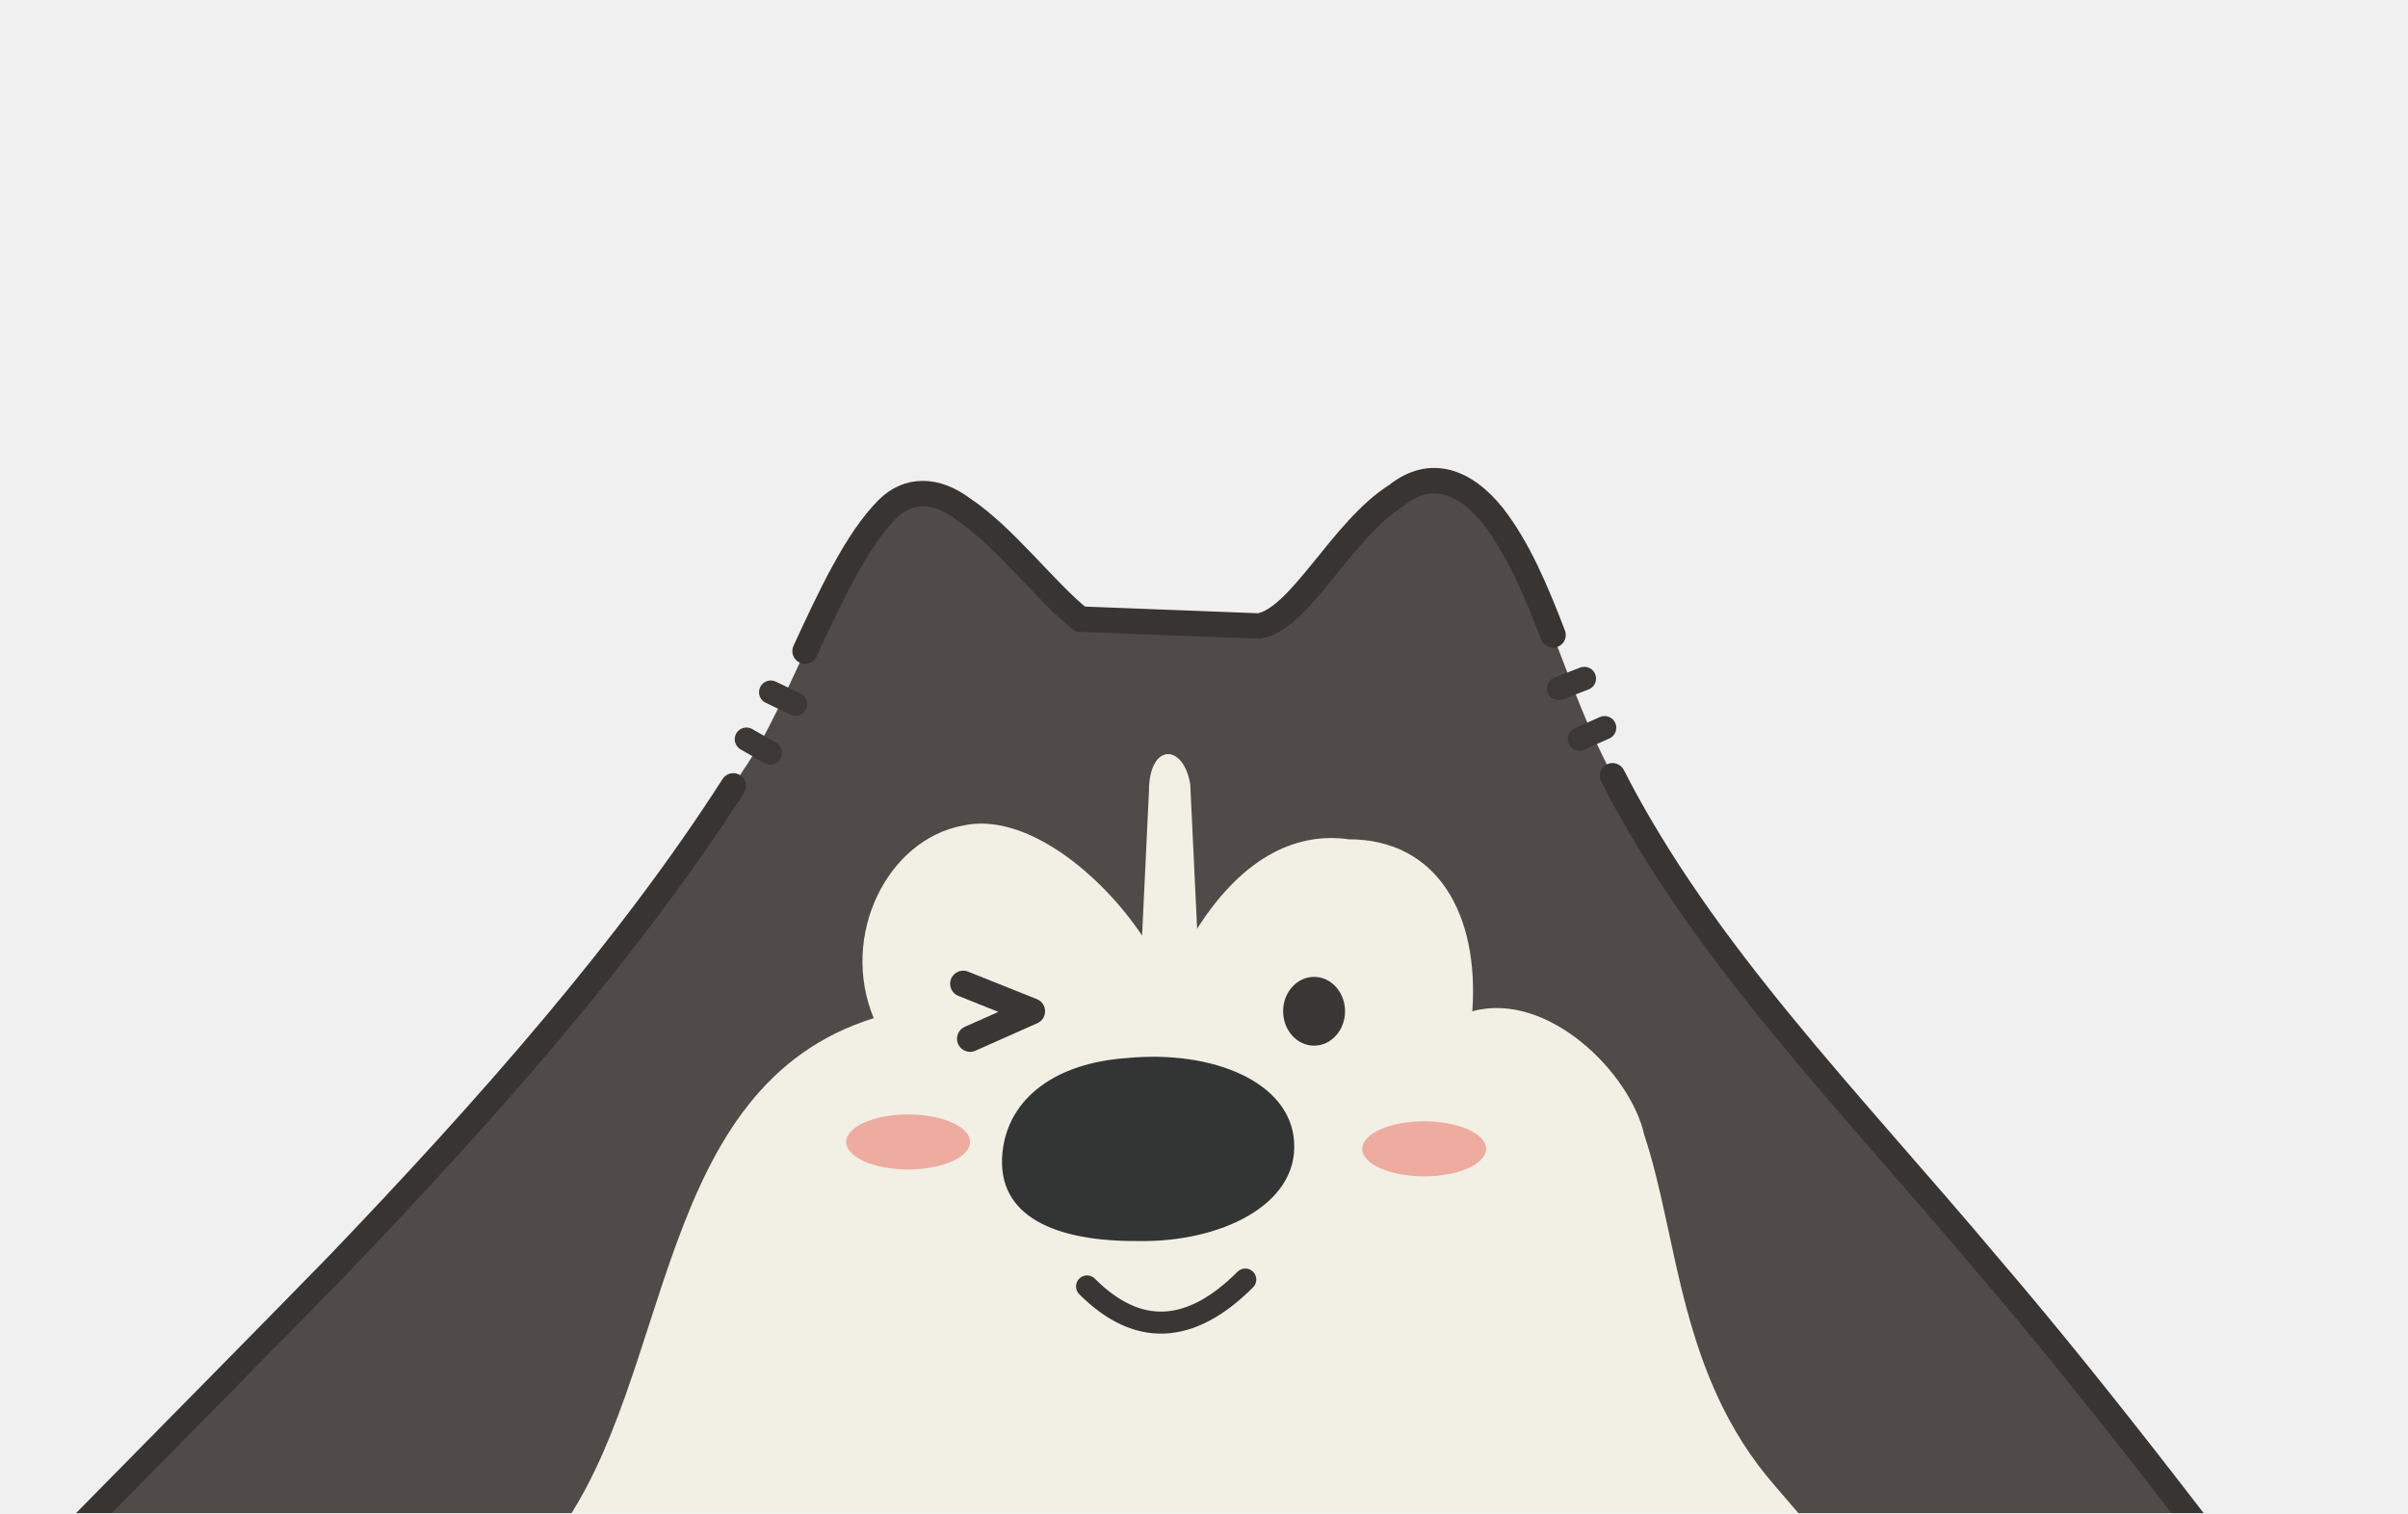
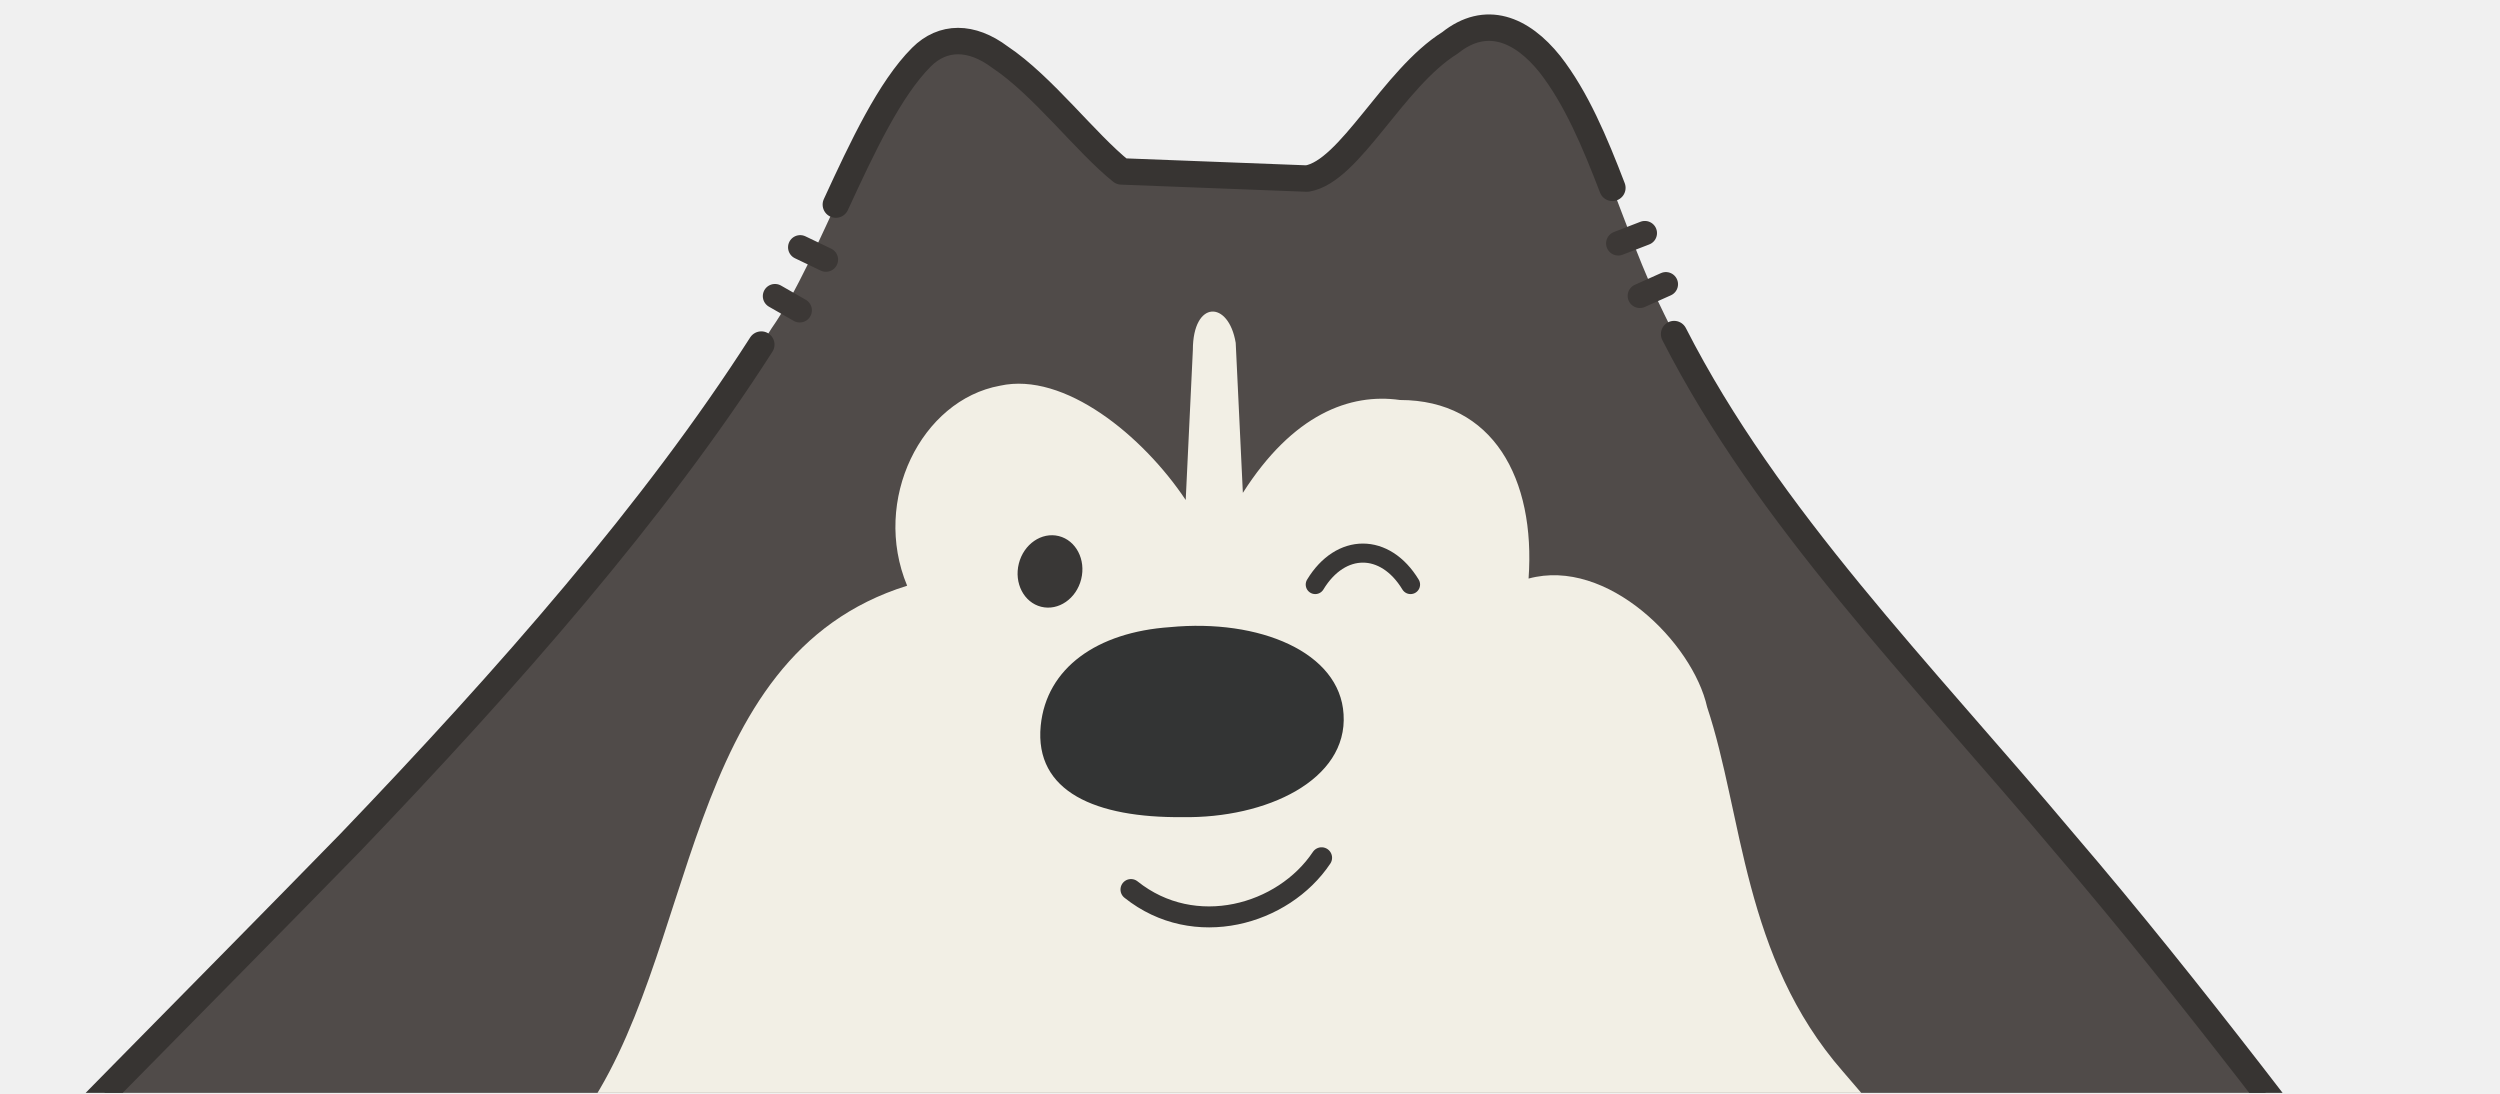
- <svg xmlns="http://www.w3.org/2000/svg" width="350" height="220" viewBox="0 0 350 220" fill="none">
-   <g id="Milu Â· Xuáº¥t cho app (cÃ¹ng khung 350 Ã 220)">
-     <g id="milu-nhay-mat" clip-path="url(#clip0_428_112)">
-       <g id="Than / Biá»u cáº£m má» rá»ng" clip-path="url(#clip1_428_112)">
-         <g id="Than Â· NhÃ¡y máº¯t Â· NÃ©t váº½" clip-path="url(#clip2_428_112)">
-           <g id="Clip path group">
-             <mask id="mask0_428_112" style="mask-type:luminance" maskUnits="userSpaceOnUse" x="0" y="0" width="350" height="220">
-               <g id="canvas">
-                 <path id="Vector" d="M350 0H0V220H350V0Z" fill="white" />
-               </g>
-             </mask>
-             <g mask="url(#mask0_428_112)">
-               <g id="Group">
-                 <g id="Group_2">
-                   <path id="Vector_2" d="M-79 320C-41 274 8 226 49 184C72 160 93 136 108 112C115 102 121 82 129 74C132 71 136 71 140 74C146 78 152 86 157 90L183 91C189 90 195 77 203 72C208 68 213 70 217 75C224 84 227 98 233 110C246 137 268 159 289 184C325 226 354 272 401 320H-79Z" fill="#504B49" />
-                   <path id="Vector_3" d="M-13 320C13 273 56 257 81 223C98 200 95 158 127 148C122 136 129 122 140 120C149 118 160 127 166 136L167 115C167 108 172 108 173 114L174 135C181 124 189 121 196 122C209 122 215 133 214 147C225 144 237 156 239 165C244 180 244 200 258 216C286 249 322 280 354 320H-13Z" fill="#F2EFE5" />
-                   <path id="Vector_4" d="M-79 320C-41 274 8 226 49 184C71.284 160.747 91.691 137.494 106.582 114.242M117.018 94.643C120.738 86.573 124.561 78.439 129 74C132 71 136 71 140 74C146 78 152 86 157 90C165.667 90.333 174.333 90.667 183 91C189 90 195 77 203 72C208 68 213 70 217 75C220.676 79.726 223.248 85.83 225.732 92.299M234.374 112.771C247.514 138.518 268.723 159.861 289 184C325 226 354 272 401 320" stroke="#373432" stroke-width="3.7" stroke-linecap="round" stroke-linejoin="round" />
-                   <path id="Vector_5" d="M108.496 107.458L111.963 109.445M112.028 100.62L115.631 102.348M230.279 98.634L226.552 100.074M233.223 105.792L229.575 107.423" stroke="#3C3836" stroke-width="3.404" stroke-linecap="round" stroke-linejoin="round" />
-                   <path id="Vector_6" d="M132 170C136.971 170 141 168.209 141 166C141 163.791 136.971 162 132 162C127.029 162 123 163.791 123 166C123 168.209 127.029 170 132 170Z" fill="#EEACA0" />
-                   <path id="Vector_7" d="M207 171C211.971 171 216 169.209 216 167C216 164.791 211.971 163 207 163C202.029 163 198 164.791 198 167C198 169.209 202.029 171 207 171Z" fill="#EEACA0" />
-                   <path id="Vector_8" d="M140 143L150 147L141 151" stroke="#393736" stroke-width="3.8" stroke-linecap="round" stroke-linejoin="round" />
-                   <path id="Vector_9" d="M191 152C193.485 152 195.5 149.761 195.5 147C195.5 144.239 193.485 142 191 142C188.515 142 186.5 144.239 186.5 147C186.5 149.761 188.515 152 191 152Z" fill="#393736" />
-                   <path id="Vector_10" d="M145.7 167.6C146.5 159.5 153.6 154.5 163.8 153.8C176.3 152.6 187.6 157.3 188.1 166C188.7 175.2 177.3 180.6 165.5 180.4C153.5 180.5 144.8 176.9 145.7 167.6Z" fill="#333434" />
-                   <path id="Vector_11" d="M158 187C165.333 194.333 173 194 181 186" stroke="#393736" stroke-width="3.2" stroke-linecap="round" stroke-linejoin="round" />
-                 </g>
-               </g>
-             </g>
-           </g>
-         </g>
-       </g>
+ <svg xmlns="http://www.w3.org/2000/svg" width="320" height="140" viewBox="0 0 320 140" fill="none">
+   <g clip-path="url(#clip0_684_227)">
+     <g clip-path="url(#clip1_684_227)">
+       <path d="M-72.229 232.229C-37.486 190.171 7.314 146.286 44.8 107.886C65.829 85.943 85.029 64 98.743 42.057C105.143 32.914 110.629 14.629 117.943 7.314C120.686 4.571 124.343 4.571 128 7.314C133.486 10.971 138.971 18.286 143.543 21.943L167.314 22.857C172.8 21.943 178.286 10.057 185.6 5.486C190.171 1.829 194.743 3.657 198.4 8.229C204.8 16.457 207.543 29.257 213.029 40.228C224.914 64.914 245.029 85.028 264.229 107.886C297.143 146.286 323.657 188.343 366.629 232.229H-72.229Z" fill="#504B49" />
+       <path d="M-11.886 232.228C11.886 189.257 51.2 174.628 74.057 143.543C89.6 122.514 86.857 84.114 116.114 74.971C111.543 64 117.943 51.2 128 49.371C136.229 47.543 146.286 55.771 151.771 64L152.686 44.8C152.686 38.4 157.257 38.4 158.171 43.886L159.086 63.086C165.486 53.029 172.8 50.286 179.2 51.2C191.086 51.2 196.571 61.257 195.657 74.057C205.714 71.314 216.686 82.286 218.514 90.514C223.086 104.228 223.086 122.514 235.886 137.143C261.486 167.314 294.4 195.657 323.657 232.228H-11.886Z" fill="#F2EFE5" />
+       <path d="M-72.229 232.229C-37.486 190.171 7.314 146.286 44.8 107.886C65.174 86.626 83.831 65.366 97.446 44.106M106.988 26.188C110.389 18.809 113.884 11.373 117.943 7.314C120.686 4.571 124.343 4.571 128 7.314C133.486 10.971 138.971 18.286 143.543 21.943C151.467 22.248 159.39 22.552 167.314 22.857C172.8 21.943 178.286 10.057 185.6 5.486C190.171 1.829 194.743 3.657 198.4 8.229C201.76 12.549 204.113 18.13 206.383 24.045M214.285 42.762C226.298 66.302 245.69 85.815 264.229 107.886C297.143 146.286 323.657 188.343 366.629 232.229" stroke="#373432" stroke-width="3.383" stroke-linecap="round" stroke-linejoin="round" />
+       <path d="M99.196 37.904L102.366 39.721M102.425 31.653L105.72 33.232M210.541 29.837L207.133 31.153M213.232 36.381L209.897 37.872" stroke="#3C3836" stroke-width="3.112" stroke-linecap="round" stroke-linejoin="round" />
+       <path d="M133.272 77.667C135.477 78.217 137.769 76.637 138.392 74.138C139.015 71.639 137.733 69.168 135.528 68.618C133.323 68.069 131.031 69.649 130.408 72.147C129.785 74.646 131.067 77.117 133.272 77.667Z" fill="#393736" />
+       <path d="M133.211 92.891C133.943 85.486 140.434 80.914 149.76 80.274C161.189 79.177 171.52 83.474 171.977 91.428C172.526 99.84 162.103 104.777 151.314 104.594C140.343 104.686 132.389 101.394 133.211 92.891Z" fill="#333434" />
    </g>
+     <path d="M168.351 74.823C171.604 69.455 177.297 69.455 180.55 74.823" stroke="#393736" stroke-width="2.44" stroke-linecap="round" stroke-linejoin="round" />
+     <path d="M144.765 113.861C152.898 120.367 164.284 117.114 169.164 109.794" stroke="#393736" stroke-width="2.684" stroke-linecap="round" stroke-linejoin="round" />
  </g>
  <defs>
-     <clipPath id="clip0_428_112">
-       <rect width="350" height="220" fill="white" />
+     <clipPath id="clip0_684_227">
+       <rect width="320" height="139.886" fill="white" />
    </clipPath>
-     <clipPath id="clip1_428_112">
-       <rect width="350" height="220" fill="white" />
-     </clipPath>
-     <clipPath id="clip2_428_112">
-       <rect width="350" height="220" fill="white" />
+     <clipPath id="clip1_684_227">
+       <rect width="320" height="139.886" fill="white" />
    </clipPath>
  </defs>
</svg>
